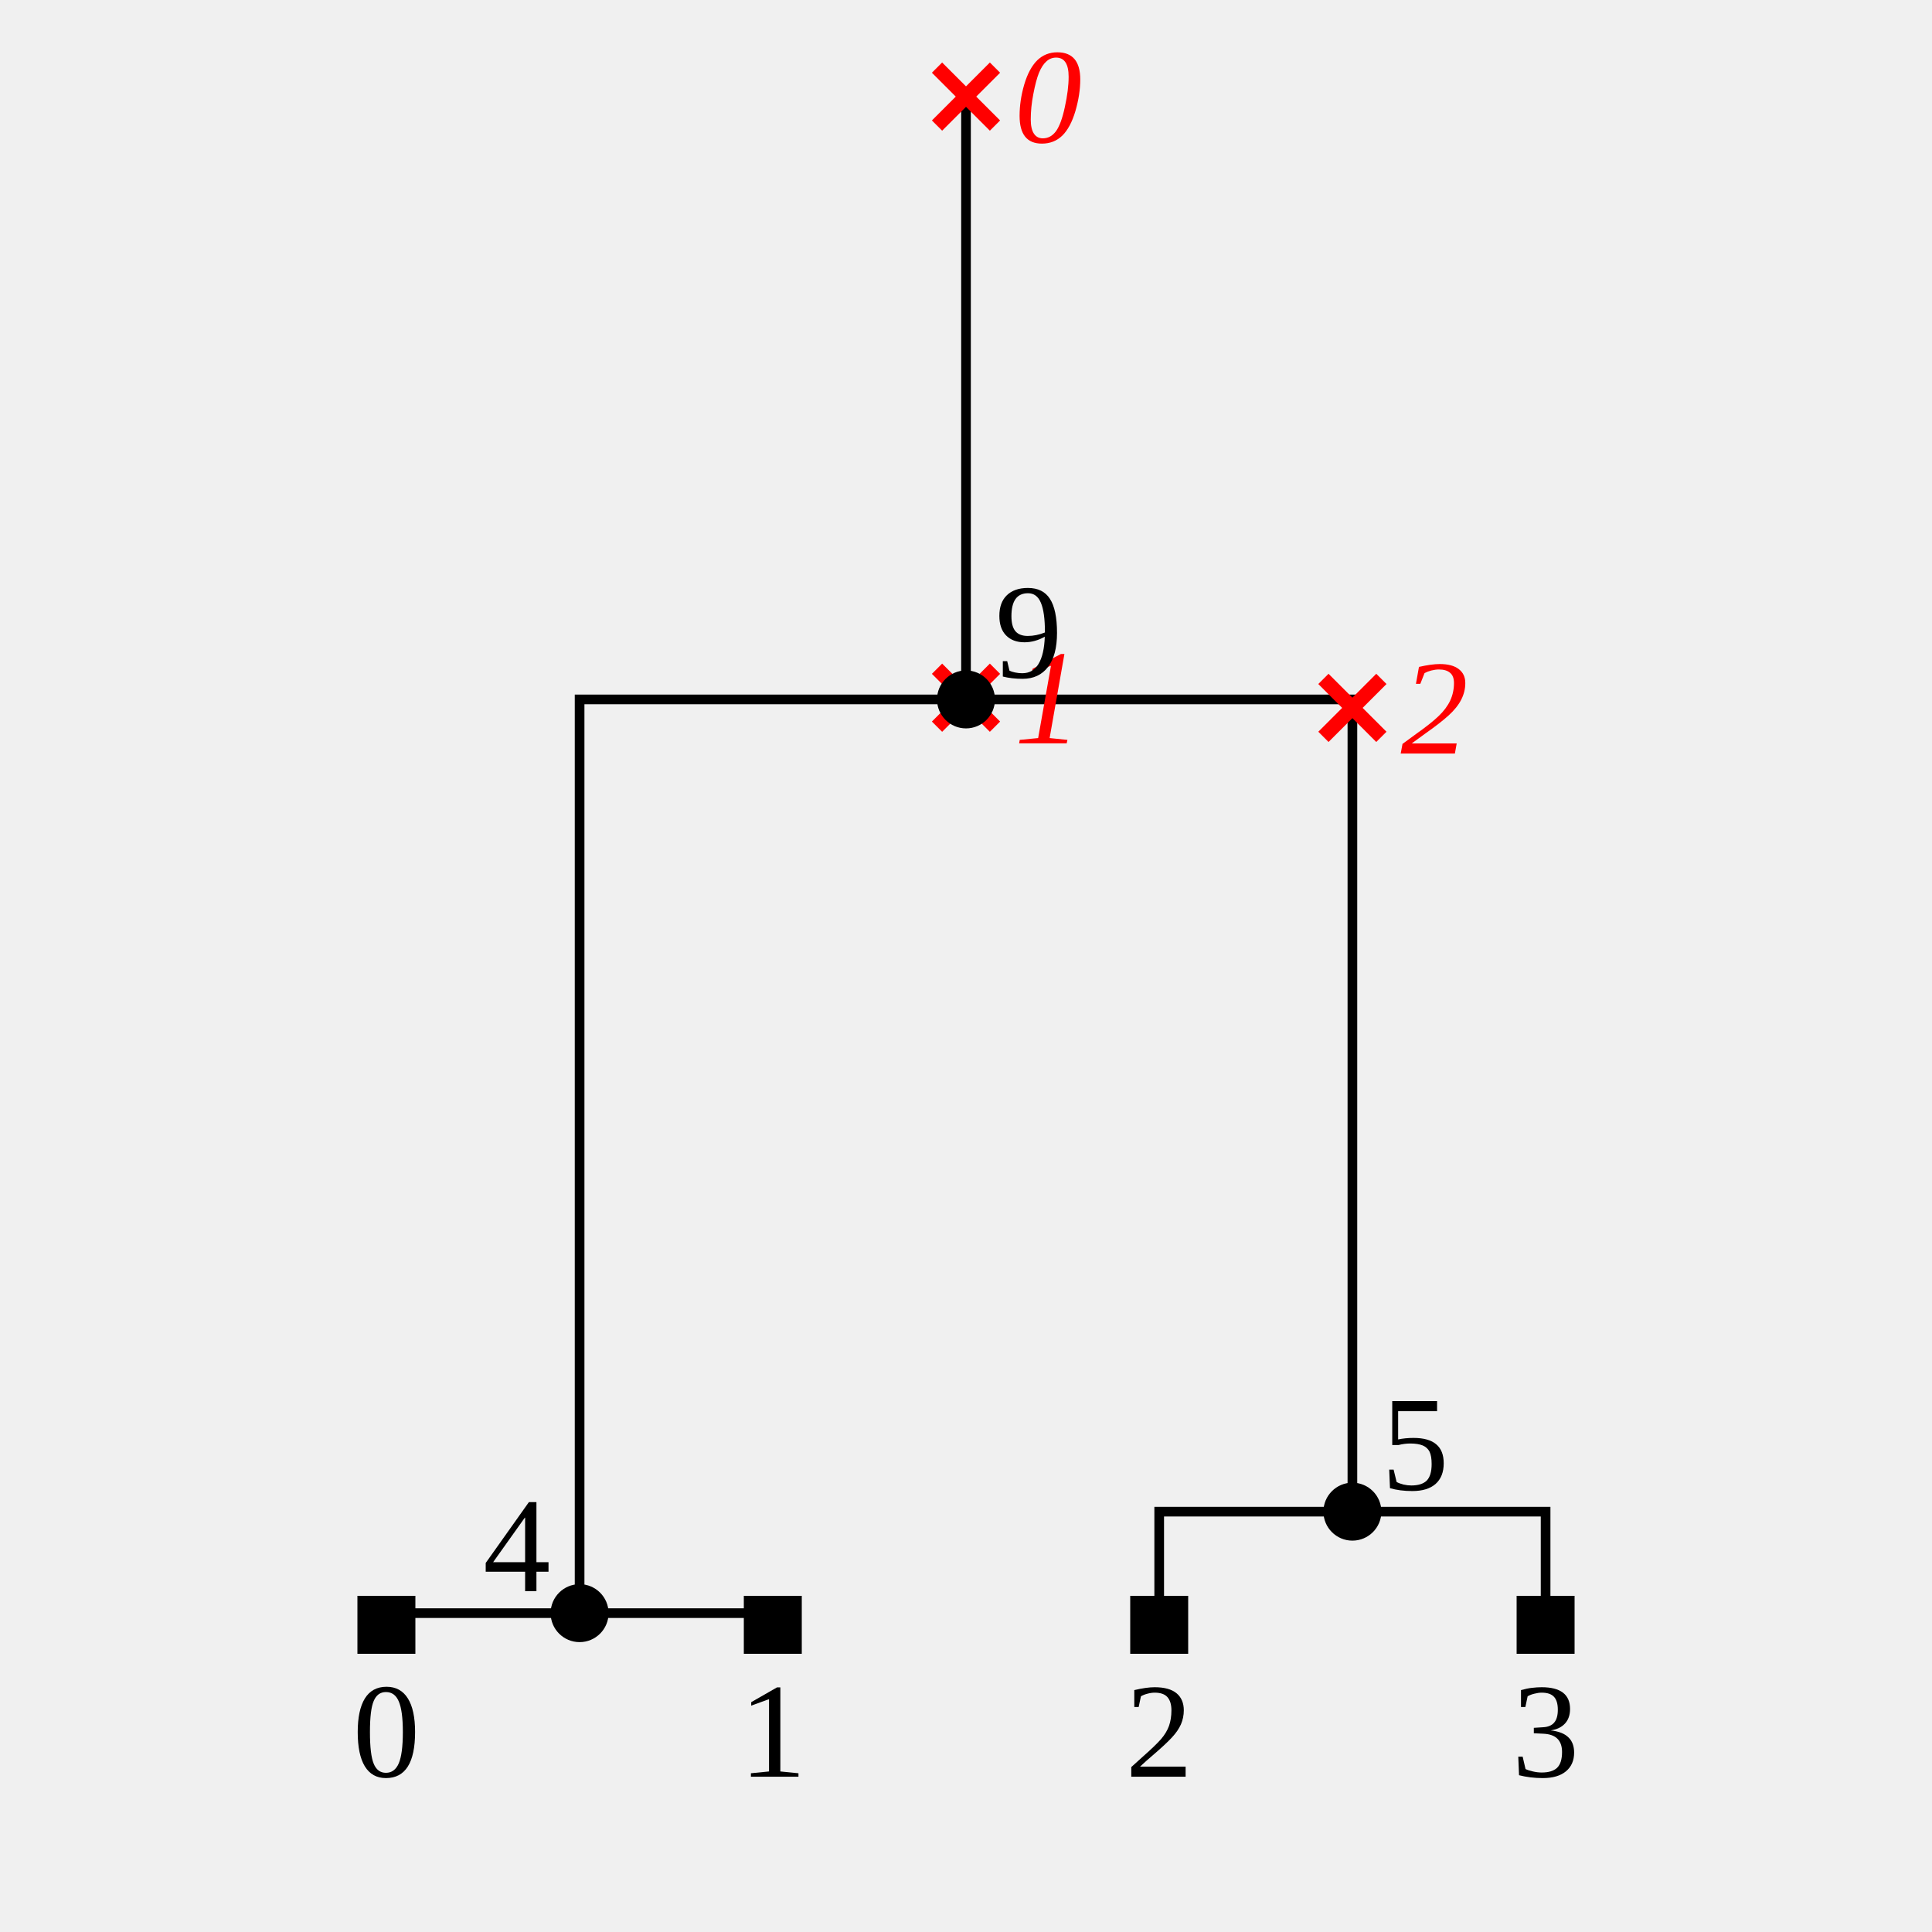
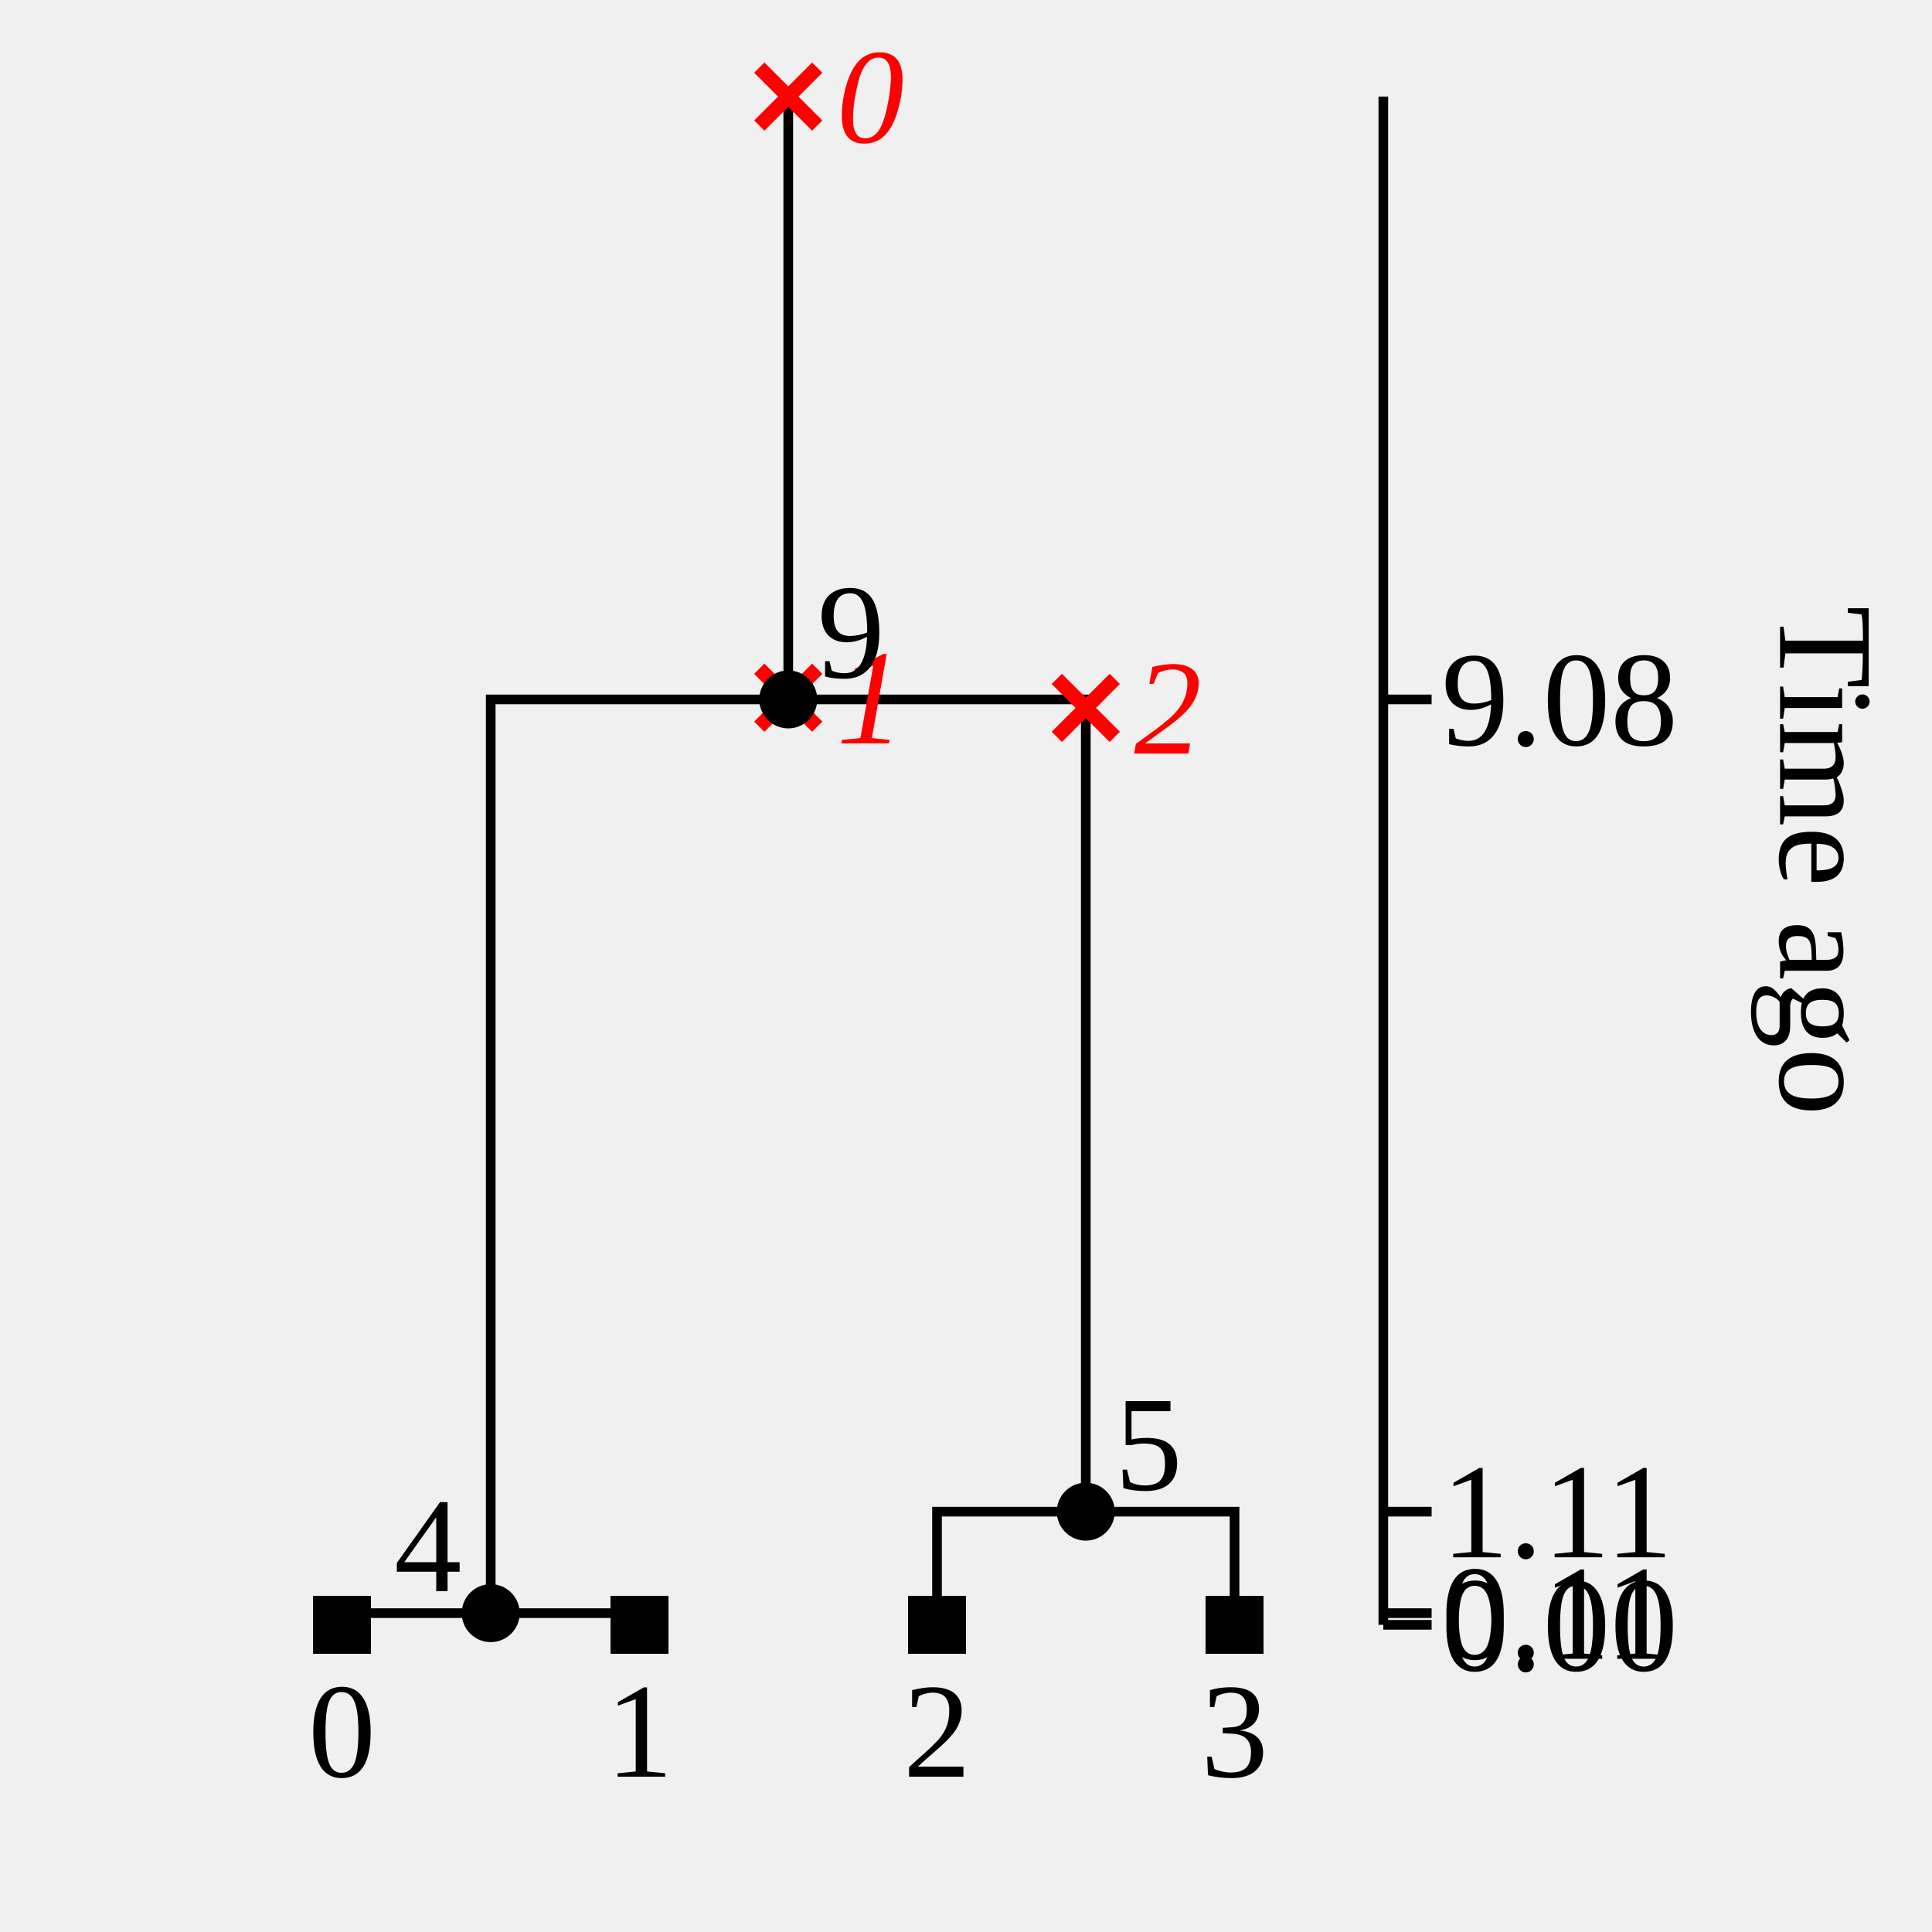
<svg xmlns="http://www.w3.org/2000/svg" baseProfile="full" height="200" version="1.1" width="200">
  <defs>
    <style type="text/css">.background path {fill: #808080; fill-opacity: 0}.background path:nth-child(odd) {fill-opacity: .1}.x-regions rect {fill: yellow; stroke: black; opacity: 0.5}.axes {font-size: 14px}.x-axis .tick .lab {font-weight: bold; dominant-baseline: hanging}.axes, .tree {font-size: 14px; text-anchor: middle}.axes line, .edge {stroke: black; fill: none}.axes .ax-skip {stroke-dasharray: 4}.y-axis .grid {stroke: #FAFAFA}.node &gt; .sym {fill: black; stroke: none}.site &gt; .sym {stroke: black}.mut text {fill: red; font-style: italic}.mut.extra text {fill: hotpink}.mut line {fill: none; stroke: none}.mut .sym {fill: none; stroke: red}.mut.extra .sym {stroke: hotpink}.node .mut .sym {stroke-width: 1.5px}.tree text, .tree-sequence text {dominant-baseline: central}.plotbox .lab.lft {text-anchor: end}.plotbox .lab.rgt {text-anchor: start}.polytomy line {stroke: black; stroke-dasharray: 1px, 1px}.polytomy text {paint-order:stroke;stroke-width:0.3em;stroke:white}</style>
  </defs>
  <g class="tree t0">
+     <g class="axes">
+       <g class="y-axis">
+         <g class="title" transform="translate(200 89.1)">
+           <text class="lab" text-anchor="middle" transform="translate(-11) rotate(90)">Time ago</text>
+         </g>
+         <line class="ax-line" x1="143.2" x2="143.2" y1="168.2" y2="10" />
+         <g class="ticks">
+           <g class="tick" transform="translate(143.2 168.2)">
+             <line x1="0" x2="5" y1="0" y2="0" />
+             <g transform="translate(6 0)">
+               <text class="lab" text-anchor="start">0.00</text>
+             </g>
+           </g>
+           <g class="tick" transform="translate(143.2 166.992)">
+             <line x1="0" x2="5" y1="0" y2="0" />
+             <g transform="translate(6 0)">
+               <text class="lab" text-anchor="start">0.11</text>
+             </g>
+           </g>
+           <g class="tick" transform="translate(143.2 156.486)">
+             <line x1="0" x2="5" y1="0" y2="0" />
+             <g transform="translate(6 0)">
+               <text class="lab" text-anchor="start">1.11</text>
+             </g>
+           </g>
+           <g class="tick" transform="translate(143.2 72.4037)">
+             <line x1="0" x2="5" y1="0" y2="0" />
+             <g transform="translate(6 0)">
+               <text class="lab" text-anchor="start">9.08</text>
+             </g>
+           </g>
+         </g>
+       </g>
+     </g>
    <g class="plotbox">
-       <g class="c2 m0 m1 node n9 p0 root s0" transform="translate(100 72.4037)">
-         <g class="a9 c2 node n4 p0" transform="translate(-40 94.5886)">
-           <g class="a4 leaf node n0 p0 sample" transform="translate(-20 1.20761)">
-             <path class="edge e0" d="M 0 0 V -1.208 H 20" />
+       <g class="c2 m0 m1 node n9 p0 root s0" transform="translate(81.6 72.4037)">
+         <g class="a9 c2 node n4 p0" transform="translate(-30.8 94.5886)">
+           <g class="a4 leaf node n0 p0 sample" transform="translate(-15.4 1.20761)">
+             <path class="edge e0" d="M 0 0 V -1.208 H 15.4" />
            <rect class="sym" height="6" width="6" x="-3" y="-3" />
            <text class="lab" transform="translate(0 11)">0</text>
          </g>
-           <g class="a4 leaf node n1 p0 sample" transform="translate(20 1.20761)">
-             <path class="edge e1" d="M 0 0 V -1.208 H -20" />
+           <g class="a4 leaf node n1 p0 sample" transform="translate(15.4 1.20761)">
+             <path class="edge e1" d="M 0 0 V -1.208 H -15.4" />
            <rect class="sym" height="6" width="6" x="-3" y="-3" />
            <text class="lab" transform="translate(0 11)">1</text>
          </g>
-           <path class="edge e12" d="M 0 0 V -94.589 H 40" />
+           <path class="edge e12" d="M 0 0 V -94.589 H 30.8" />
          <circle class="sym" cx="0" cy="0" r="3" />
          <text class="lab lft" transform="translate(-3 -7)">4</text>
        </g>
-         <g class="a9 c2 m2 node n5 p0 s0" transform="translate(40 84.0823)">
-           <g class="a5 leaf node n2 p0 sample" transform="translate(-20 11.714)">
-             <path class="edge e2" d="M 0 0 V -11.714 H 20" />
+         <g class="a9 c2 m2 node n5 p0 s0" transform="translate(30.8 84.0823)">
+           <g class="a5 leaf node n2 p0 sample" transform="translate(-15.4 11.714)">
+             <path class="edge e2" d="M 0 0 V -11.714 H 15.4" />
            <rect class="sym" height="6" width="6" x="-3" y="-3" />
            <text class="lab" transform="translate(0 11)">2</text>
          </g>
-           <g class="a5 leaf node n3 p0 sample" transform="translate(20 11.714)">
-             <path class="edge e3" d="M 0 0 V -11.714 H -20" />
+           <g class="a5 leaf node n3 p0 sample" transform="translate(15.4 11.714)">
+             <path class="edge e3" d="M 0 0 V -11.714 H -15.4" />
            <rect class="sym" height="6" width="6" x="-3" y="-3" />
            <text class="lab" transform="translate(0 11)">3</text>
          </g>
-           <path class="edge e13" d="M 0 0 V -84.082 H -40" />
+           <path class="edge e13" d="M 0 0 V -84.082 H -30.8" />
          <g class="mut m2 s0" transform="translate(0 -83.206)">
            <line x1="0" x2="0" y1="0" y2="83.206" />
            <path class="sym" d="M -3,-3 l 6,6 M -3,3 l 6,-6" />
            <text class="lab rgt" transform="translate(5 0)">2</text>
          </g>
          <circle class="sym" cx="0" cy="0" r="3" />
          <text class="lab rgt" transform="translate(3 -7)">5</text>
        </g>
        <path class="edge root" d="M 0 0 V -62.404 H 0" />
        <g class="mut m0 s0" transform="translate(0 -62.4037)">
          <line x1="0" x2="0" y1="0" y2="62.404" />
          <path class="sym" d="M -3,-3 l 6,6 M -3,3 l 6,-6" />
          <text class="lab rgt" transform="translate(5 0)">0</text>
        </g>
        <g class="mut m1 s0" transform="translate(0 -0.178416)">
          <line x1="0" x2="0" y1="0" y2="0.178" />
          <path class="sym" d="M -3,-3 l 6,6 M -3,3 l 6,-6" />
          <text class="lab rgt" transform="translate(5 0)">1</text>
        </g>
        <circle class="sym" cx="0" cy="0" r="3" />
        <text class="lab rgt" transform="translate(3 -7)">9</text>
      </g>
    </g>
  </g>
</svg>
